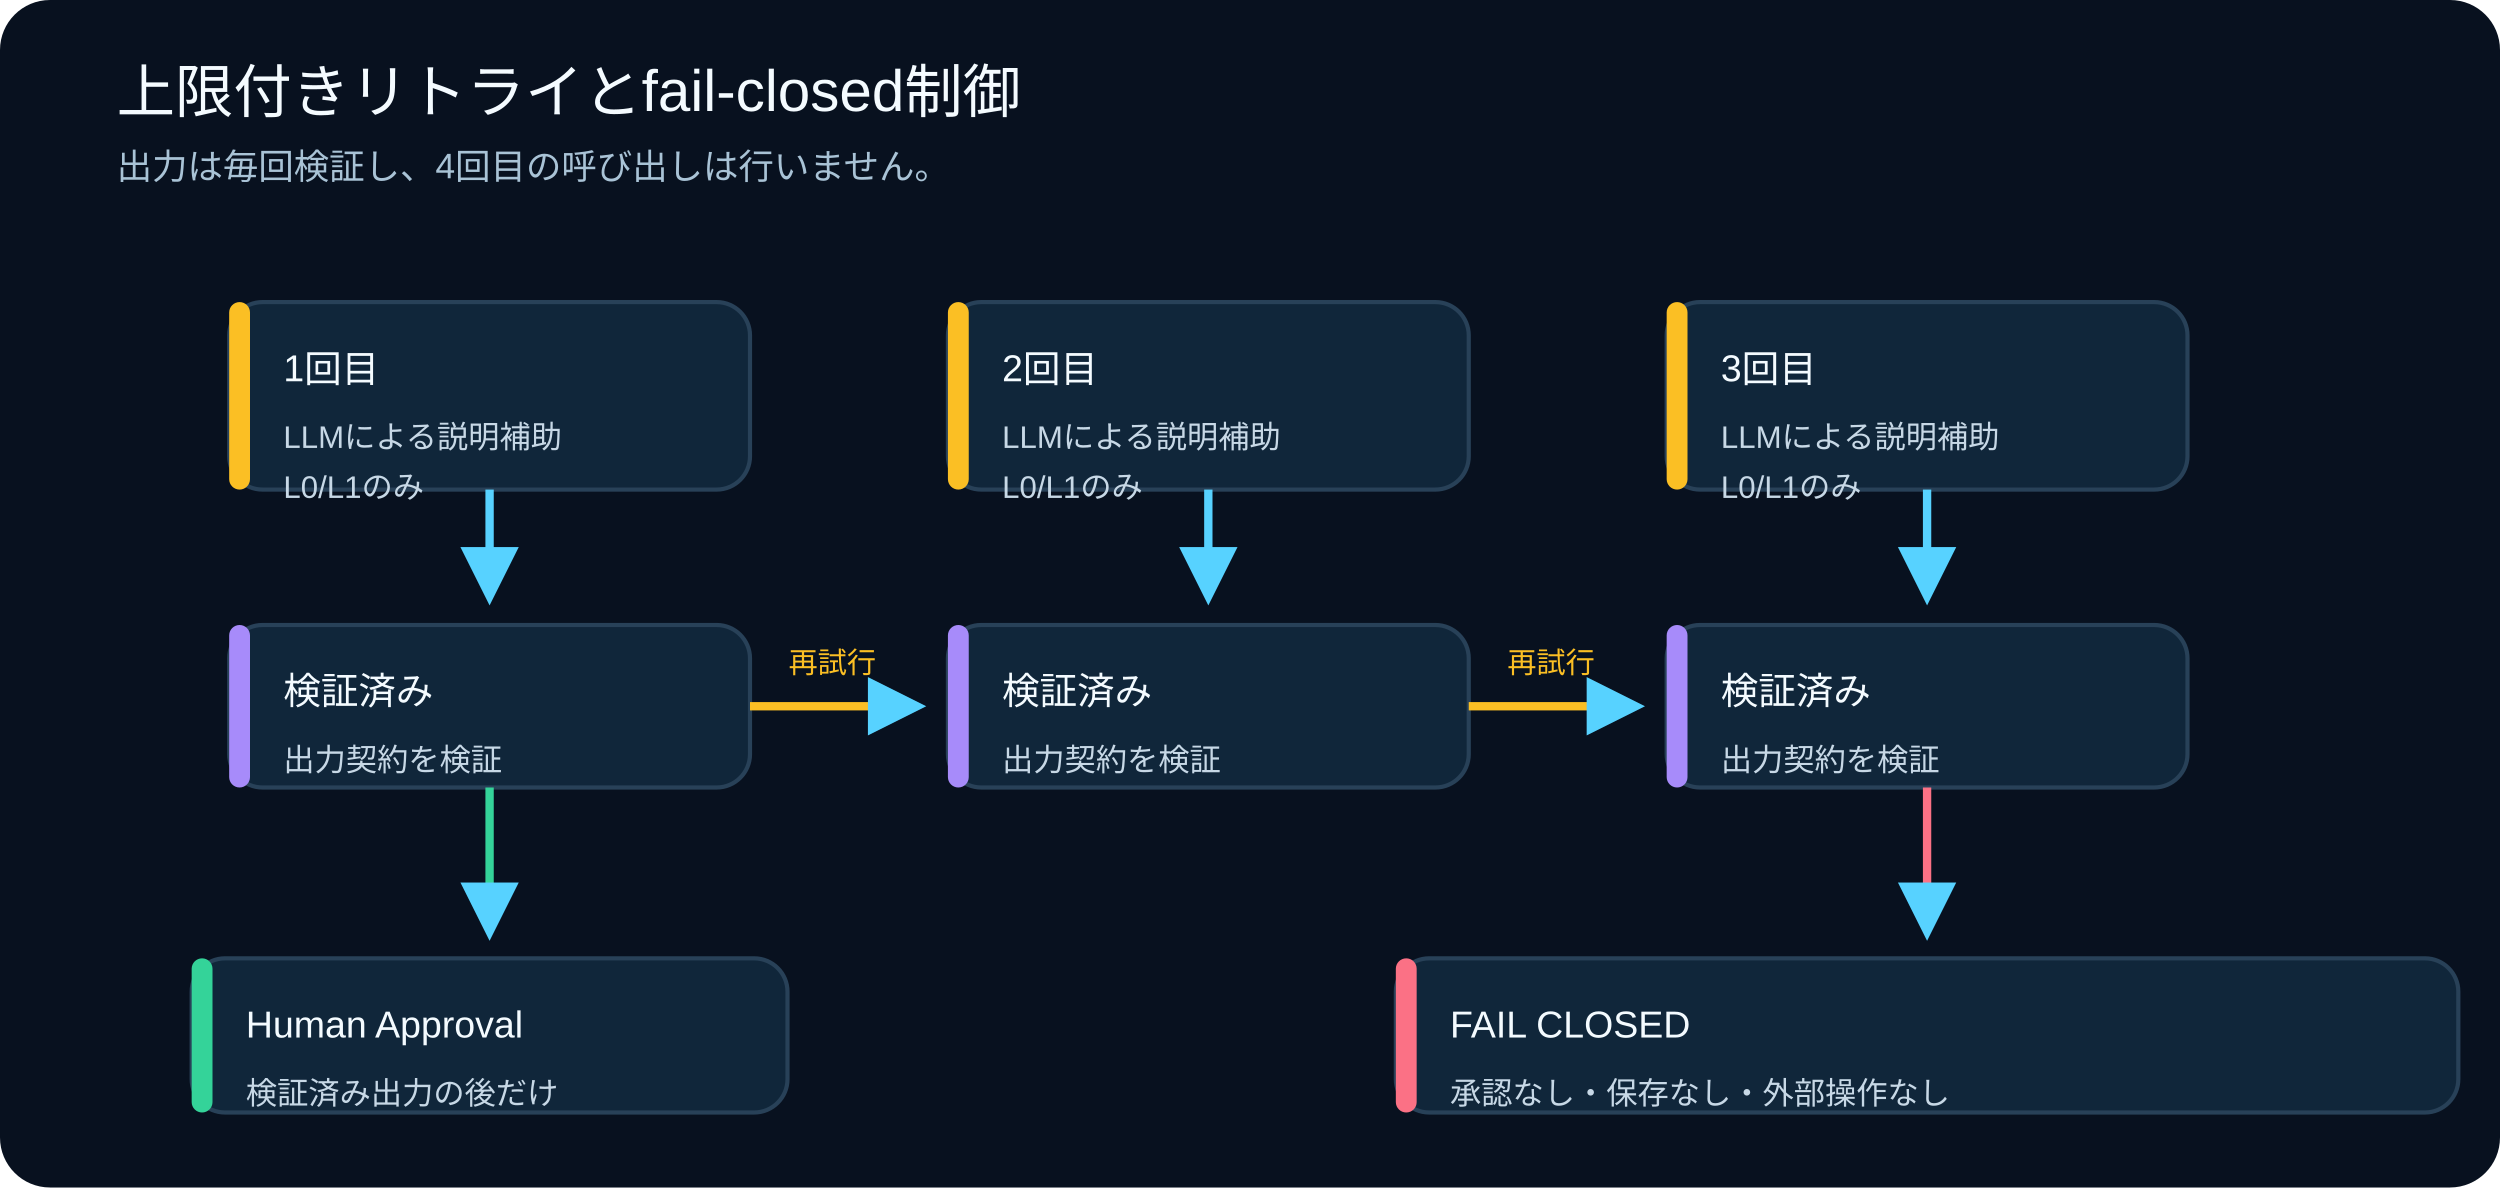
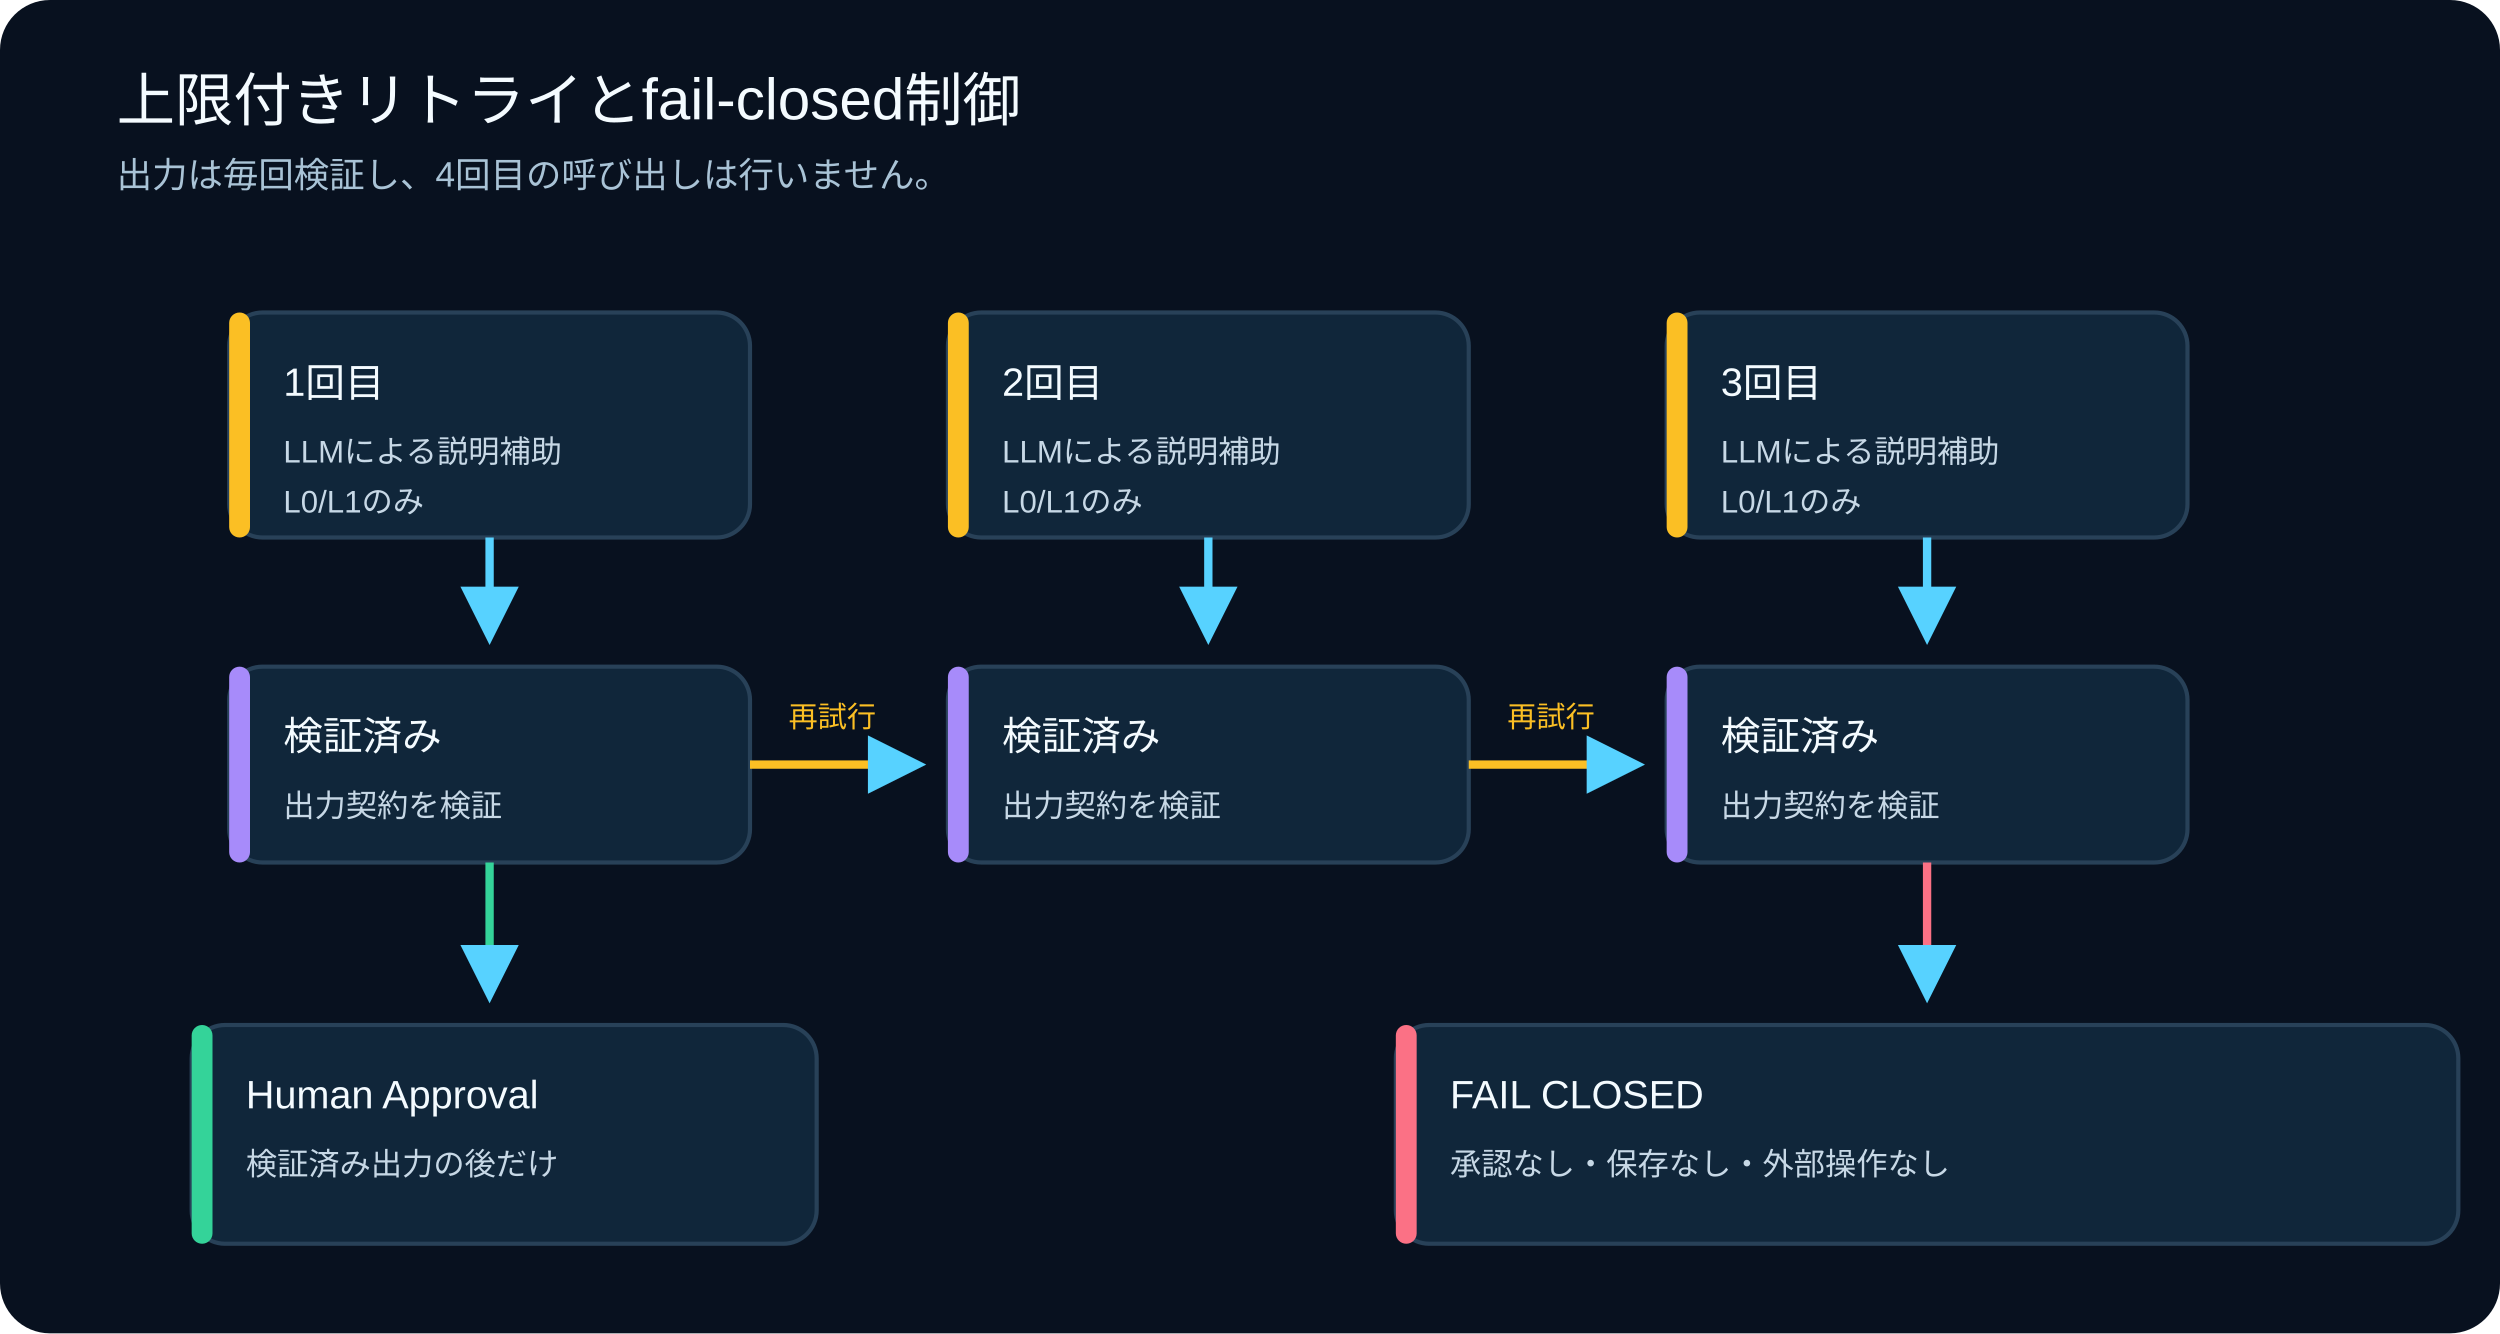
- <svg xmlns="http://www.w3.org/2000/svg" width="1200" height="570" viewBox="0 0 1200 570" role="img" aria-labelledby="title desc">
+ <svg xmlns="http://www.w3.org/2000/svg" width="1200" height="640" viewBox="0 0 1200 640" role="img" aria-labelledby="title desc">
  <defs>
    <marker id="arrow" viewBox="0 0 10 10" refX="8" refY="5" markerWidth="7" markerHeight="7" orient="auto-start-reverse">
      <path d="M 0 0 L 10 5 L 0 10 z" fill="#57d2ff" />
    </marker>
  </defs>
  <rect width="100%" height="100%" rx="24" fill="#08111f" />
-   <text x="56" y="54" font-family="Arial, Noto Sans JP, sans-serif" font-size="28" font-weight="500" fill="#f4fbff" text-anchor="start">上限付きリトライとfail-closed制御</text>
-   <text x="56" y="86" font-family="Arial, Noto Sans JP, sans-serif" font-size="17" font-weight="400" fill="#a9c3d6" text-anchor="start">出力は毎回検証し、4回目の呼び出しは行いません。</text>
-   <rect x="110" y="145" width="250" height="90" rx="16" fill="#10263a" stroke="#284158" stroke-width="2" />
-   <rect x="110" y="145" width="10" height="90" rx="5" fill="#fbbf24" />
-   <text x="136" y="183" font-family="Arial, Noto Sans JP, sans-serif" font-size="18" font-weight="500" fill="#f4fbff" text-anchor="start">1回目</text>
-   <text x="136" y="215" font-family="Arial, Noto Sans JP, sans-serif" font-size="15" fill="#c7d8e6" text-anchor="start">
-     <tspan x="136" dy="0">LLMによる説明補助</tspan>
-     <tspan x="136" dy="24">L0/L1のみ</tspan>
-   </text>
-   <path d="M235 235 L235 285" stroke="#57d2ff" stroke-width="4" fill="none" marker-end="url(#arrow)" />
-   <rect x="110" y="300" width="250" height="78" rx="16" fill="#10263a" stroke="#284158" stroke-width="2" />
-   <rect x="110" y="300" width="10" height="78" rx="5" fill="#a78bfa" />
-   <text x="136" y="338" font-family="Arial, Noto Sans JP, sans-serif" font-size="18" font-weight="500" fill="#f4fbff" text-anchor="start">検証済み</text>
-   <text x="136" y="370" font-family="Arial, Noto Sans JP, sans-serif" font-size="15" fill="#c7d8e6" text-anchor="start">
-     <tspan x="136" dy="0">出力契約を検証</tspan>
-   </text>
-   <path d="M360 339 L439 339" stroke="#fbbf24" stroke-width="4" fill="none" marker-end="url(#arrow)" />
-   <text x="399.5" y="323" font-family="Arial, Noto Sans JP, sans-serif" font-size="14" font-weight="500" fill="#fbbf24" text-anchor="middle">再試行</text>
-   <rect x="455" y="145" width="250" height="90" rx="16" fill="#10263a" stroke="#284158" stroke-width="2" />
-   <rect x="455" y="145" width="10" height="90" rx="5" fill="#fbbf24" />
-   <text x="481" y="183" font-family="Arial, Noto Sans JP, sans-serif" font-size="18" font-weight="500" fill="#f4fbff" text-anchor="start">2回目</text>
-   <text x="481" y="215" font-family="Arial, Noto Sans JP, sans-serif" font-size="15" fill="#c7d8e6" text-anchor="start">
-     <tspan x="481" dy="0">LLMによる説明補助</tspan>
-     <tspan x="481" dy="24">L0/L1のみ</tspan>
-   </text>
-   <path d="M580 235 L580 285" stroke="#57d2ff" stroke-width="4" fill="none" marker-end="url(#arrow)" />
-   <rect x="455" y="300" width="250" height="78" rx="16" fill="#10263a" stroke="#284158" stroke-width="2" />
-   <rect x="455" y="300" width="10" height="78" rx="5" fill="#a78bfa" />
-   <text x="481" y="338" font-family="Arial, Noto Sans JP, sans-serif" font-size="18" font-weight="500" fill="#f4fbff" text-anchor="start">検証済み</text>
-   <text x="481" y="370" font-family="Arial, Noto Sans JP, sans-serif" font-size="15" fill="#c7d8e6" text-anchor="start">
-     <tspan x="481" dy="0">出力契約を検証</tspan>
-   </text>
-   <path d="M705 339 L784 339" stroke="#fbbf24" stroke-width="4" fill="none" marker-end="url(#arrow)" />
-   <text x="744.5" y="323" font-family="Arial, Noto Sans JP, sans-serif" font-size="14" font-weight="500" fill="#fbbf24" text-anchor="middle">再試行</text>
-   <rect x="800" y="145" width="250" height="90" rx="16" fill="#10263a" stroke="#284158" stroke-width="2" />
-   <rect x="800" y="145" width="10" height="90" rx="5" fill="#fbbf24" />
-   <text x="826" y="183" font-family="Arial, Noto Sans JP, sans-serif" font-size="18" font-weight="500" fill="#f4fbff" text-anchor="start">3回目</text>
-   <text x="826" y="215" font-family="Arial, Noto Sans JP, sans-serif" font-size="15" fill="#c7d8e6" text-anchor="start">
-     <tspan x="826" dy="0">LLMによる説明補助</tspan>
-     <tspan x="826" dy="24">L0/L1のみ</tspan>
-   </text>
-   <path d="M925 235 L925 285" stroke="#57d2ff" stroke-width="4" fill="none" marker-end="url(#arrow)" />
-   <rect x="800" y="300" width="250" height="78" rx="16" fill="#10263a" stroke="#284158" stroke-width="2" />
-   <rect x="800" y="300" width="10" height="78" rx="5" fill="#a78bfa" />
-   <text x="826" y="338" font-family="Arial, Noto Sans JP, sans-serif" font-size="18" font-weight="500" fill="#f4fbff" text-anchor="start">検証済み</text>
-   <text x="826" y="370" font-family="Arial, Noto Sans JP, sans-serif" font-size="15" fill="#c7d8e6" text-anchor="start">
-     <tspan x="826" dy="0">出力契約を検証</tspan>
-   </text>
-   <path d="M235 378 L235 446" stroke="#34d399" stroke-width="4" fill="none" marker-end="url(#arrow)" />
-   <rect x="92" y="460" width="286" height="74" rx="16" fill="#10263a" stroke="#284158" stroke-width="2" />
-   <rect x="92" y="460" width="10" height="74" rx="5" fill="#34d399" />
-   <text x="118" y="498" font-family="Arial, Noto Sans JP, sans-serif" font-size="18" font-weight="500" fill="#f4fbff" text-anchor="start">Human Approval</text>
-   <text x="118" y="530" font-family="Arial, Noto Sans JP, sans-serif" font-size="15" fill="#c7d8e6" text-anchor="start">
-     <tspan x="118" dy="0">検証済み出力の後だけ</tspan>
-   </text>
-   <path d="M925 378 L925 446" stroke="#fb7185" stroke-width="4" fill="none" marker-end="url(#arrow)" />
-   <rect x="670" y="460" width="510" height="74" rx="16" fill="#10263a" stroke="#284158" stroke-width="2" />
-   <rect x="670" y="460" width="10" height="74" rx="5" fill="#fb7185" />
-   <text x="696" y="498" font-family="Arial, Noto Sans JP, sans-serif" font-size="18" font-weight="500" fill="#f4fbff" text-anchor="start">FAIL CLOSED</text>
-   <text x="696" y="530" font-family="Arial, Noto Sans JP, sans-serif" font-size="15" fill="#c7d8e6" text-anchor="start">
-     <tspan x="696" dy="0">承認なし・保存なし・外部操作なし</tspan>
-   </text>
+   <text x="56" y="58" font-family="Arial, 'Noto Sans JP', sans-serif" font-size="28" font-weight="500" fill="#f4fbff" text-anchor="start">上限付きリトライとfail-closed制御</text>
+   <text x="56" y="90" font-family="Arial, 'Noto Sans JP', sans-serif" font-size="17" font-weight="400" fill="#a9c3d6" text-anchor="start">出力は毎回検証し、4回目の呼び出しは行いません。</text>
+   <rect x="110" y="150" width="250" height="108" rx="16" fill="#10263a" stroke="#284158" stroke-width="2" />
+   <rect x="110" y="150" width="10" height="108" rx="5" fill="#fbbf24" />
+   <text x="136" y="190" font-family="Arial, 'Noto Sans JP', sans-serif" font-size="19" font-weight="500" fill="#f4fbff" text-anchor="start">1回目</text>
+   <text x="136" y="222" font-family="Arial, 'Noto Sans JP', sans-serif" font-size="15" font-weight="400" fill="#c7d8e6" text-anchor="start">LLMによる説明補助</text>
+   <text x="136" y="246" font-family="Arial, 'Noto Sans JP', sans-serif" font-size="15" font-weight="400" fill="#c7d8e6" text-anchor="start">L0/L1のみ</text>
+   <path d="M235 258 L235 304" stroke="#57d2ff" stroke-width="4" fill="none" marker-end="url(#arrow)" />
+   <rect x="110" y="320" width="250" height="94" rx="16" fill="#10263a" stroke="#284158" stroke-width="2" />
+   <rect x="110" y="320" width="10" height="94" rx="5" fill="#a78bfa" />
+   <text x="136" y="360" font-family="Arial, 'Noto Sans JP', sans-serif" font-size="19" font-weight="500" fill="#f4fbff" text-anchor="start">検証済み</text>
+   <text x="136" y="392" font-family="Arial, 'Noto Sans JP', sans-serif" font-size="15" font-weight="400" fill="#c7d8e6" text-anchor="start">出力契約を検証</text>
+   <rect x="455" y="150" width="250" height="108" rx="16" fill="#10263a" stroke="#284158" stroke-width="2" />
+   <rect x="455" y="150" width="10" height="108" rx="5" fill="#fbbf24" />
+   <text x="481" y="190" font-family="Arial, 'Noto Sans JP', sans-serif" font-size="19" font-weight="500" fill="#f4fbff" text-anchor="start">2回目</text>
+   <text x="481" y="222" font-family="Arial, 'Noto Sans JP', sans-serif" font-size="15" font-weight="400" fill="#c7d8e6" text-anchor="start">LLMによる説明補助</text>
+   <text x="481" y="246" font-family="Arial, 'Noto Sans JP', sans-serif" font-size="15" font-weight="400" fill="#c7d8e6" text-anchor="start">L0/L1のみ</text>
+   <path d="M580 258 L580 304" stroke="#57d2ff" stroke-width="4" fill="none" marker-end="url(#arrow)" />
+   <rect x="455" y="320" width="250" height="94" rx="16" fill="#10263a" stroke="#284158" stroke-width="2" />
+   <rect x="455" y="320" width="10" height="94" rx="5" fill="#a78bfa" />
+   <text x="481" y="360" font-family="Arial, 'Noto Sans JP', sans-serif" font-size="19" font-weight="500" fill="#f4fbff" text-anchor="start">検証済み</text>
+   <text x="481" y="392" font-family="Arial, 'Noto Sans JP', sans-serif" font-size="15" font-weight="400" fill="#c7d8e6" text-anchor="start">出力契約を検証</text>
+   <rect x="800" y="150" width="250" height="108" rx="16" fill="#10263a" stroke="#284158" stroke-width="2" />
+   <rect x="800" y="150" width="10" height="108" rx="5" fill="#fbbf24" />
+   <text x="826" y="190" font-family="Arial, 'Noto Sans JP', sans-serif" font-size="19" font-weight="500" fill="#f4fbff" text-anchor="start">3回目</text>
+   <text x="826" y="222" font-family="Arial, 'Noto Sans JP', sans-serif" font-size="15" font-weight="400" fill="#c7d8e6" text-anchor="start">LLMによる説明補助</text>
+   <text x="826" y="246" font-family="Arial, 'Noto Sans JP', sans-serif" font-size="15" font-weight="400" fill="#c7d8e6" text-anchor="start">L0/L1のみ</text>
+   <path d="M925 258 L925 304" stroke="#57d2ff" stroke-width="4" fill="none" marker-end="url(#arrow)" />
+   <rect x="800" y="320" width="250" height="94" rx="16" fill="#10263a" stroke="#284158" stroke-width="2" />
+   <rect x="800" y="320" width="10" height="94" rx="5" fill="#a78bfa" />
+   <text x="826" y="360" font-family="Arial, 'Noto Sans JP', sans-serif" font-size="19" font-weight="500" fill="#f4fbff" text-anchor="start">検証済み</text>
+   <text x="826" y="392" font-family="Arial, 'Noto Sans JP', sans-serif" font-size="15" font-weight="400" fill="#c7d8e6" text-anchor="start">出力契約を検証</text>
+   <path d="M360 367 L439 367" stroke="#fbbf24" stroke-width="4" fill="none" marker-end="url(#arrow)" />
+   <text x="399.5" y="349" font-family="Arial, 'Noto Sans JP', sans-serif" font-size="14" font-weight="500" fill="#fbbf24" text-anchor="middle">再試行</text>
+   <path d="M705 367 L784 367" stroke="#fbbf24" stroke-width="4" fill="none" marker-end="url(#arrow)" />
+   <text x="744.5" y="349" font-family="Arial, 'Noto Sans JP', sans-serif" font-size="14" font-weight="500" fill="#fbbf24" text-anchor="middle">再試行</text>
+   <path d="M235 414 L235 476" stroke="#34d399" stroke-width="4" fill="none" marker-end="url(#arrow)" />
+   <path d="M925 414 L925 476" stroke="#fb7185" stroke-width="4" fill="none" marker-end="url(#arrow)" />
+   <rect x="92" y="492" width="300" height="105" rx="16" fill="#10263a" stroke="#284158" stroke-width="2" />
+   <rect x="92" y="492" width="10" height="105" rx="5" fill="#34d399" />
+   <text x="118" y="532" font-family="Arial, 'Noto Sans JP', sans-serif" font-size="19" font-weight="500" fill="#f4fbff" text-anchor="start">Human Approval</text>
+   <text x="118" y="564" font-family="Arial, 'Noto Sans JP', sans-serif" font-size="15" font-weight="400" fill="#c7d8e6" text-anchor="start">検証済み出力の後だけ</text>
+   <rect x="670" y="492" width="510" height="105" rx="16" fill="#10263a" stroke="#284158" stroke-width="2" />
+   <rect x="670" y="492" width="10" height="105" rx="5" fill="#fb7185" />
+   <text x="696" y="532" font-family="Arial, 'Noto Sans JP', sans-serif" font-size="19" font-weight="500" fill="#f4fbff" text-anchor="start">FAIL CLOSED</text>
+   <text x="696" y="564" font-family="Arial, 'Noto Sans JP', sans-serif" font-size="15" font-weight="400" fill="#c7d8e6" text-anchor="start">承認なし・保存なし・外部操作なし</text>
</svg>
